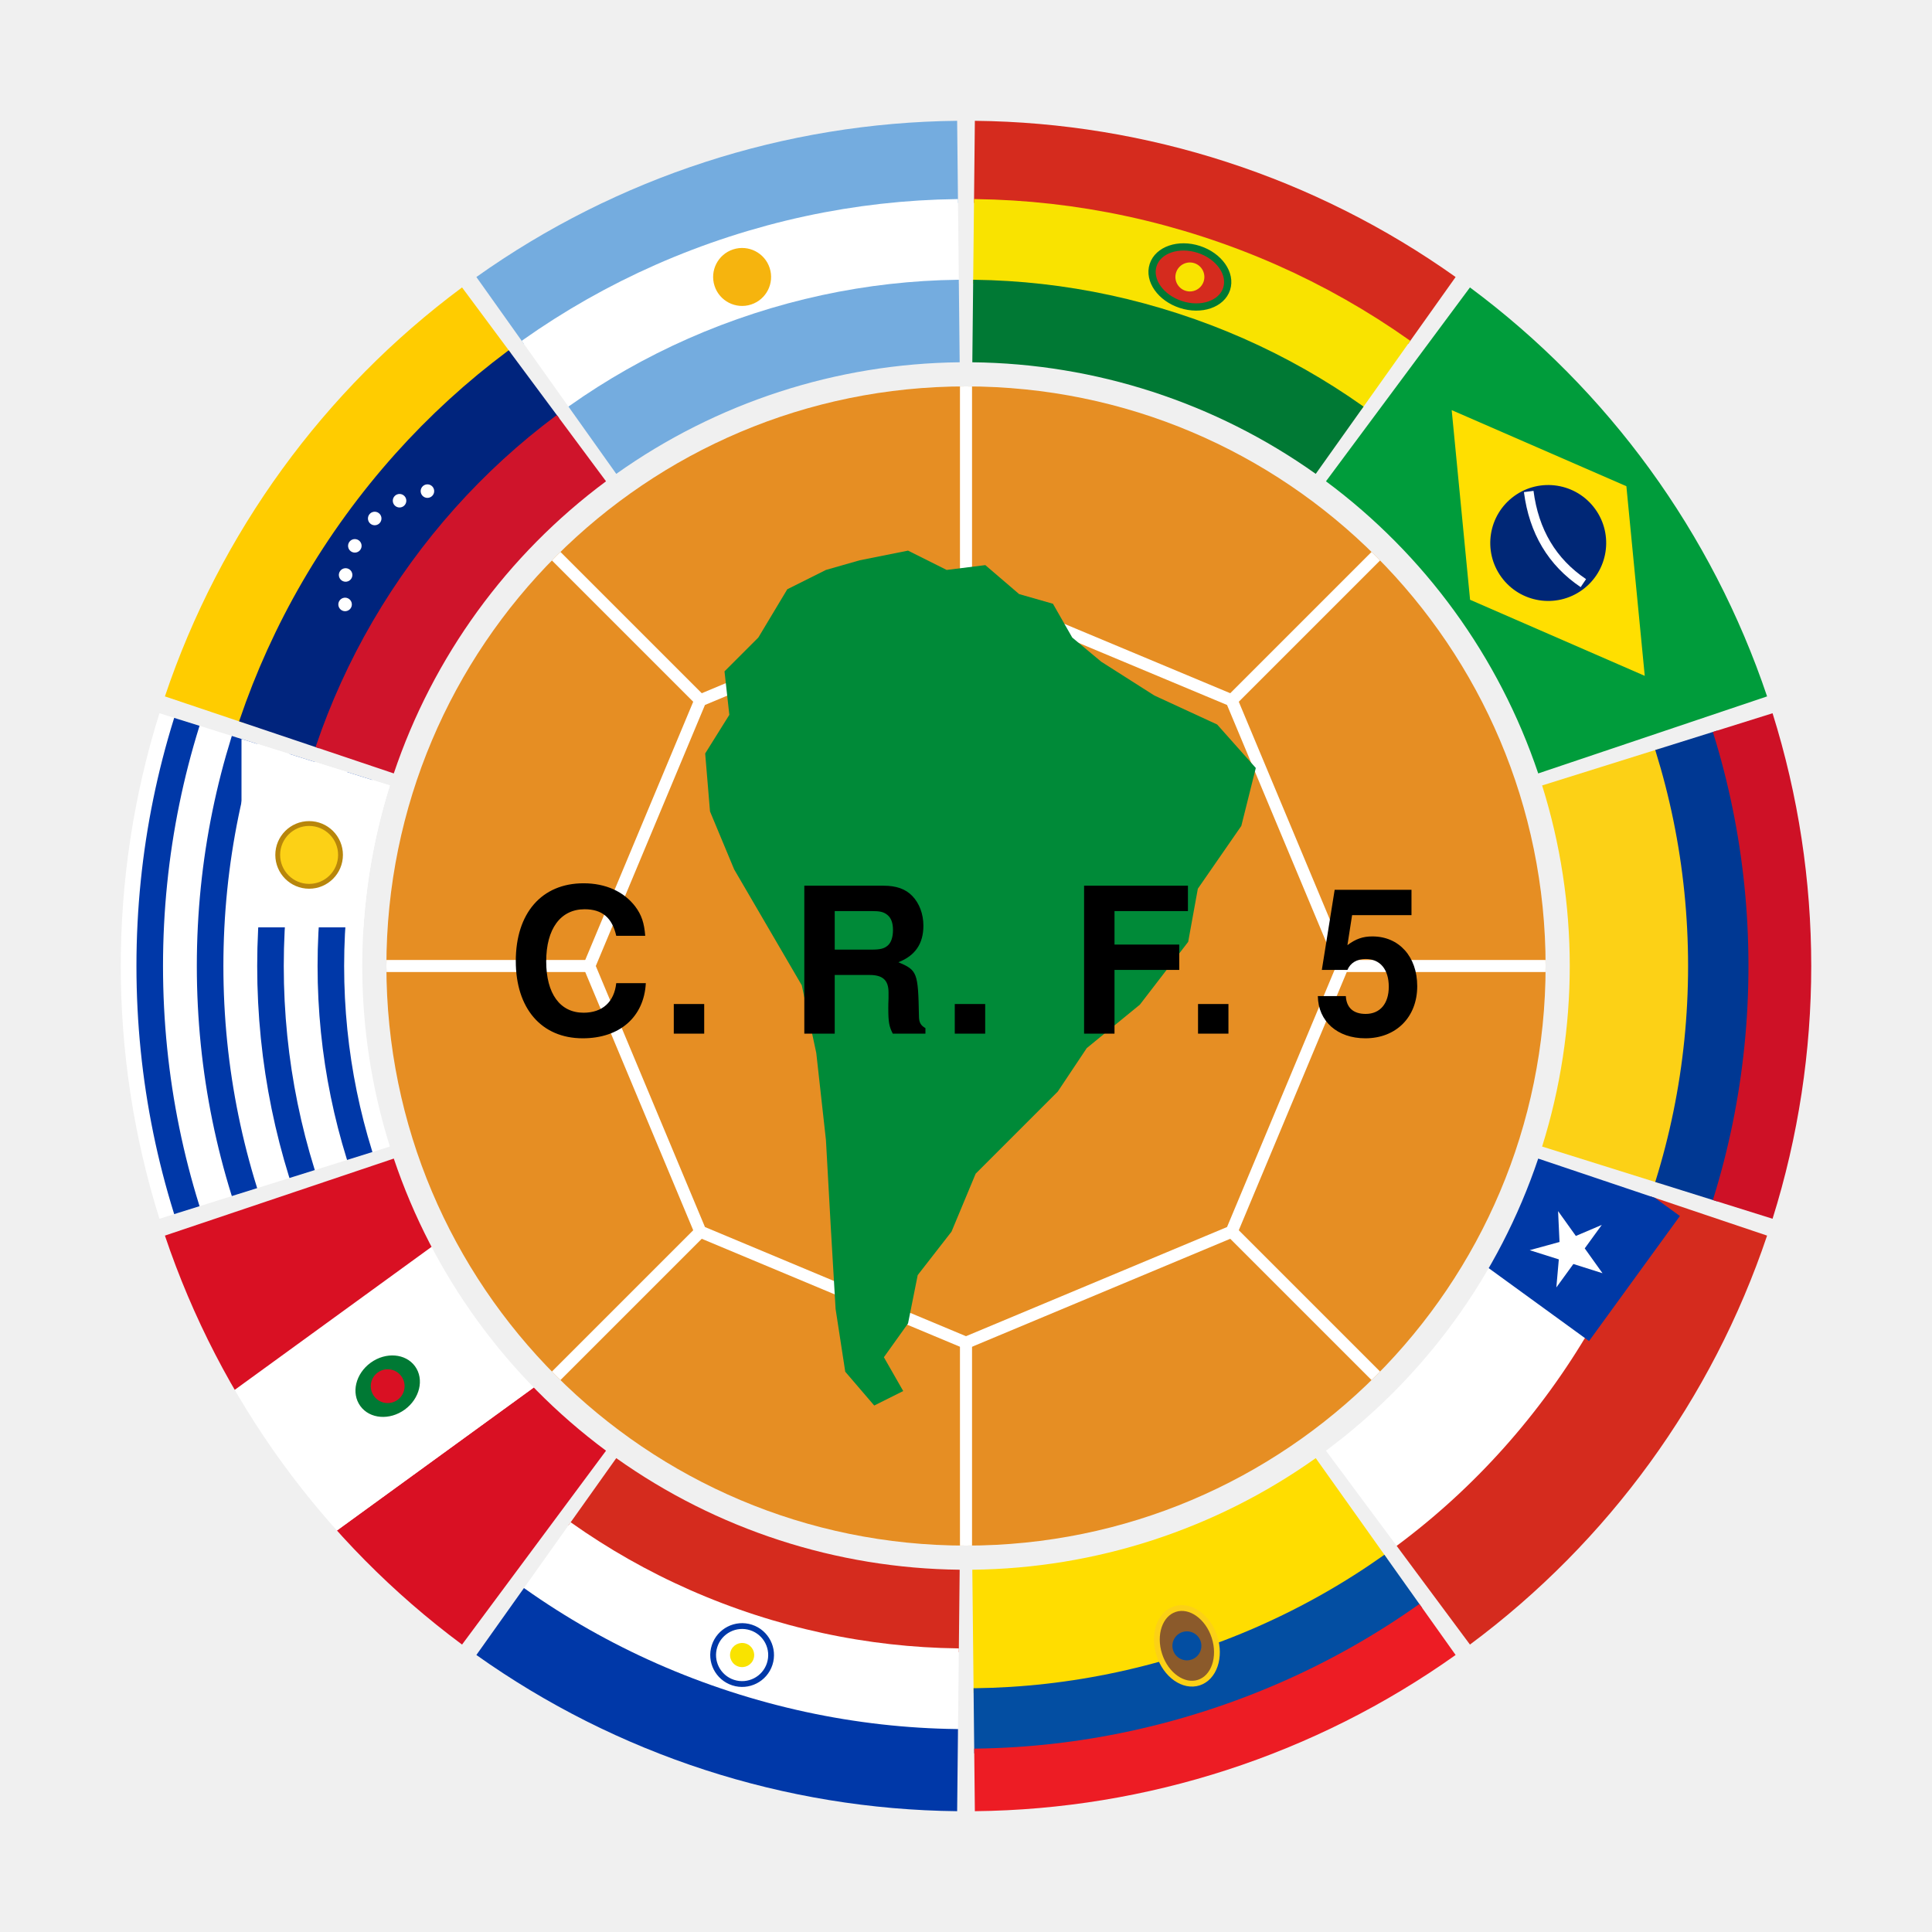
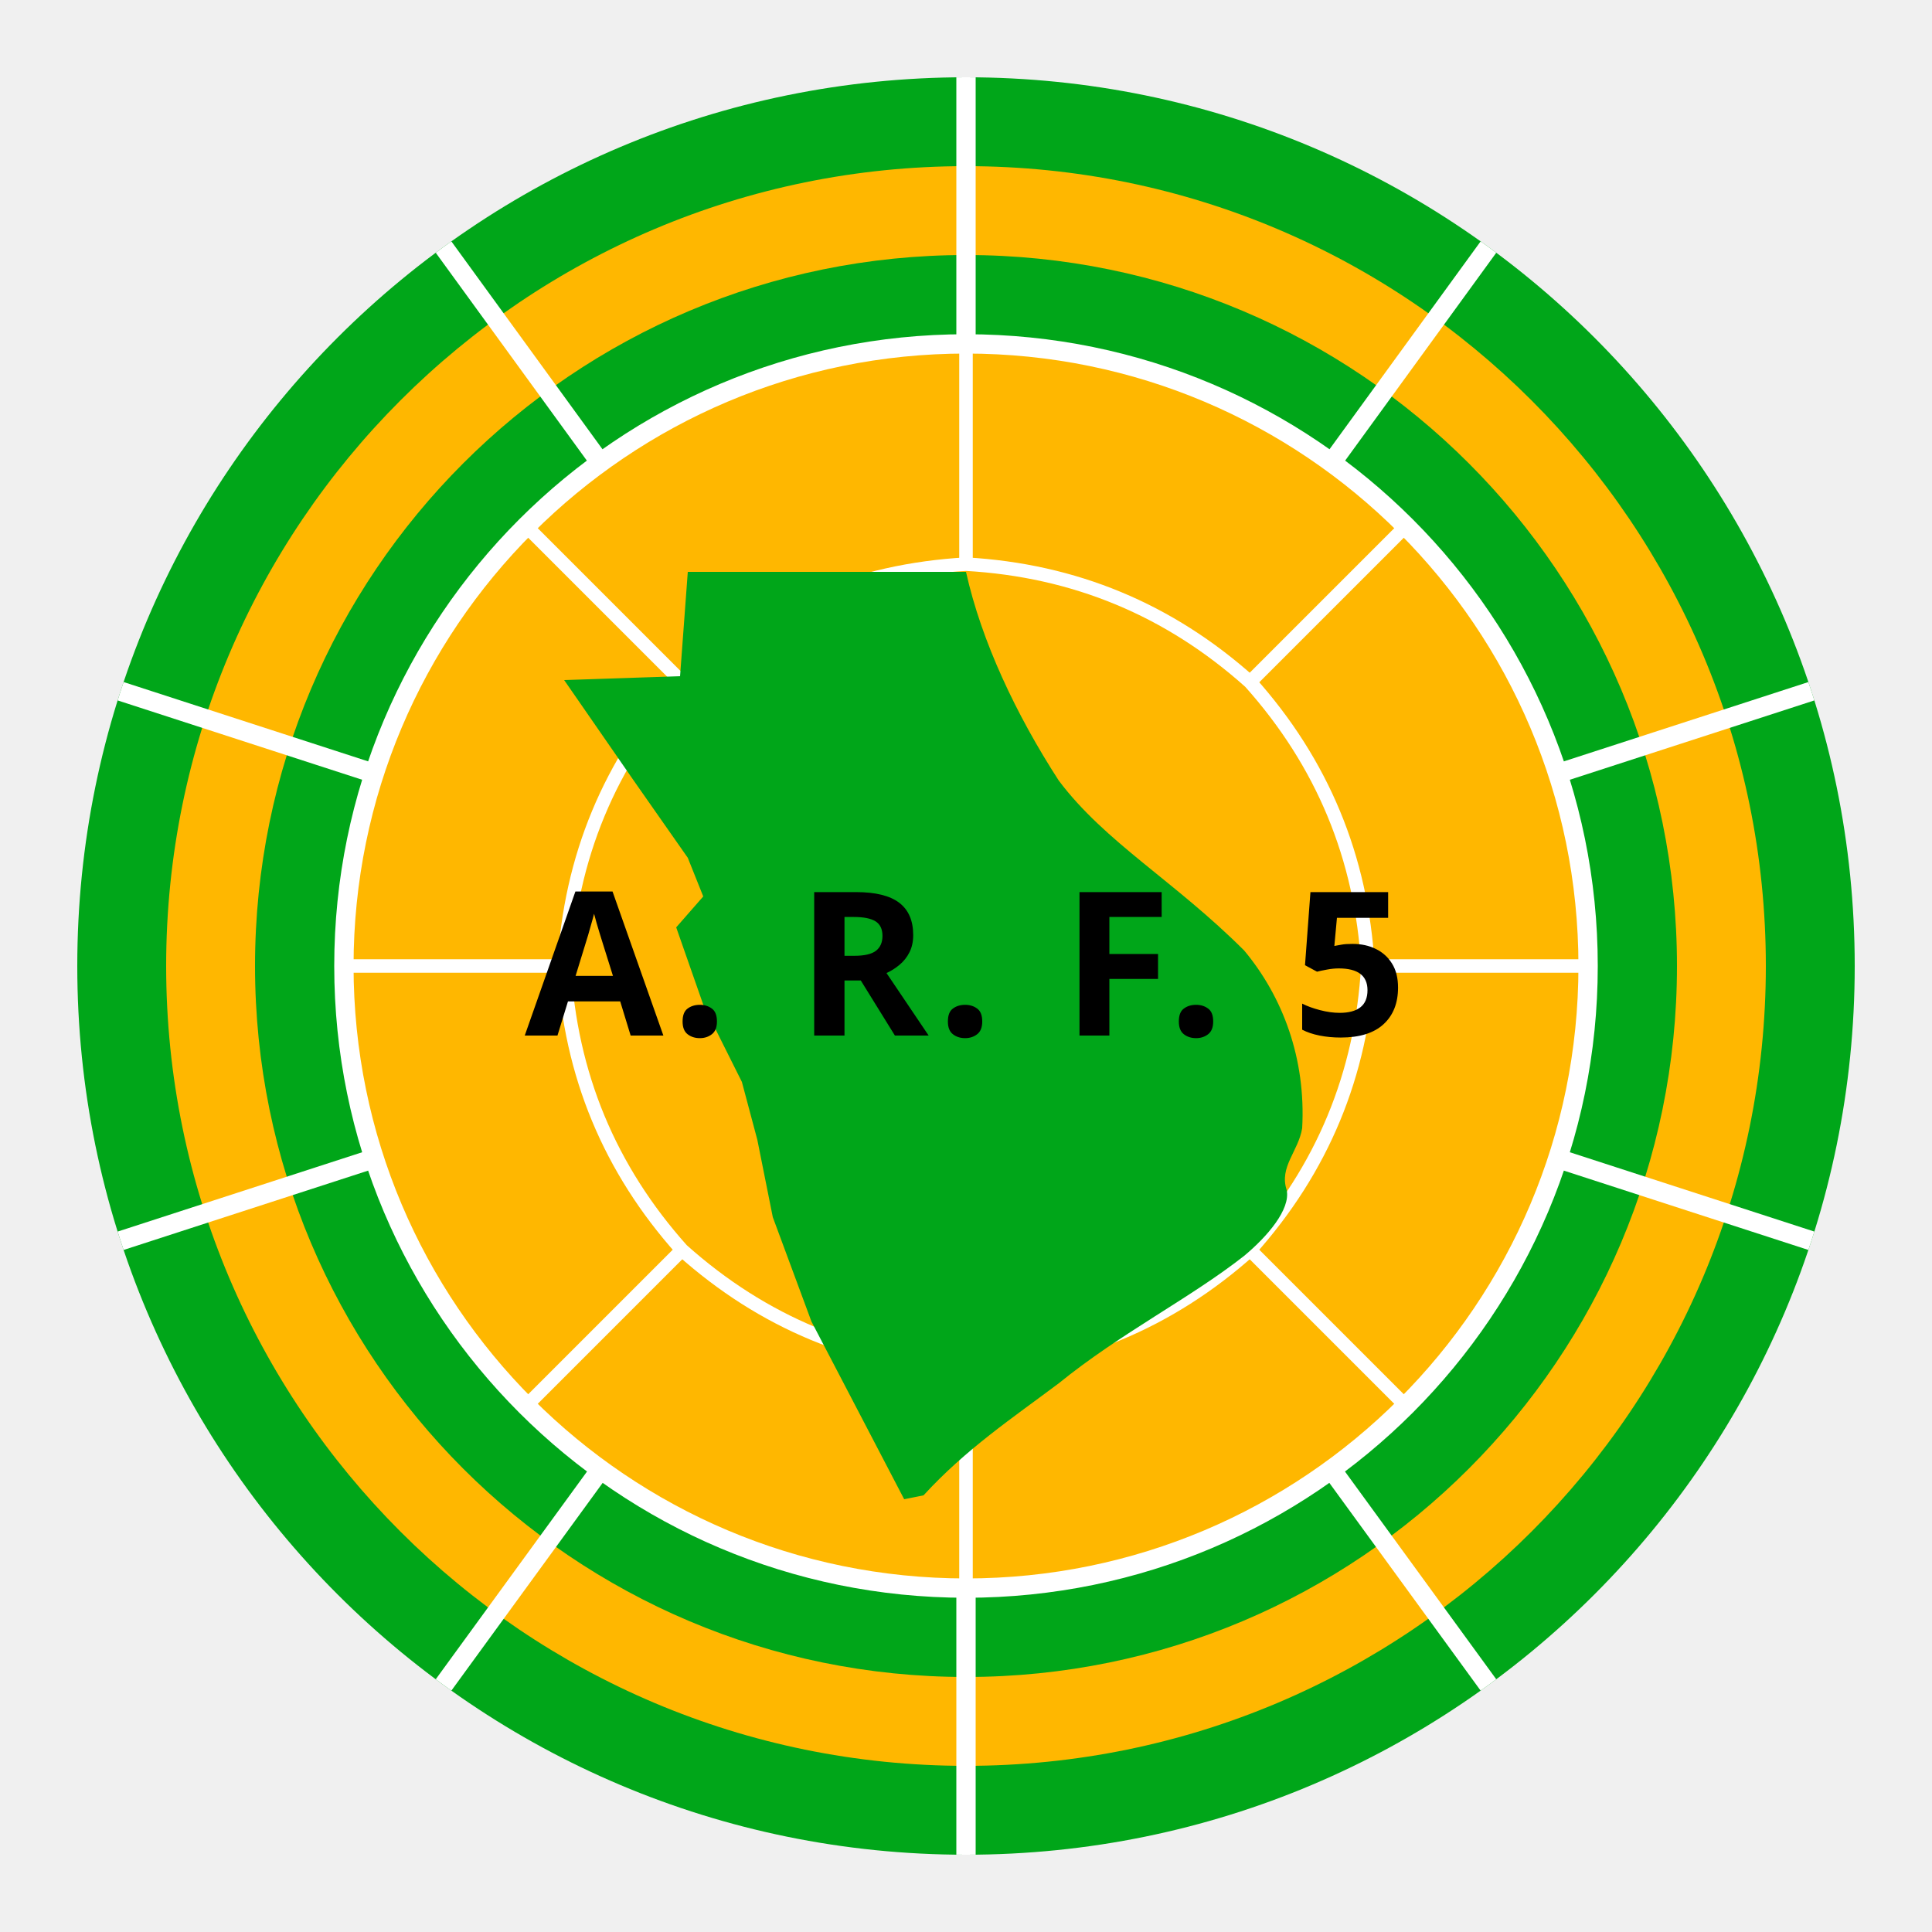
- <svg xmlns="http://www.w3.org/2000/svg" viewBox="100 0 400 400" width="400" height="400">
+ <svg xmlns="http://www.w3.org/2000/svg" viewBox="0 0 500 500" width="500" height="500">
  <defs>
-     <clipPath id="sector">
-       <path d="M 247.67 33.01 A 175 175 0 0 1 352.33 33.01 L 337.38 80.72 A 125 125 0 0 0 262.62 80.72 Z" />
-     </clipPath>
-     <clipPath id="ball-clip">
-       <circle cx="300" cy="200" r="120" />
+     <clipPath id="emblem-clip-icon">
+       <circle cx="250" cy="250" r="230" />
    </clipPath>
  </defs>
-   <g id="flags">
-     <g transform="rotate(18, 300, 200)" clip-path="url(#sector)">
-       <circle cx="300" cy="200" r="166.7" fill="none" stroke="#D52B1E" stroke-width="17.5" />
-       <circle cx="300" cy="200" r="150" fill="none" stroke="#F9E300" stroke-width="17.5" />
-       <circle cx="300" cy="200" r="133.3" fill="none" stroke="#007934" stroke-width="17.5" />
-       <ellipse cx="300" cy="50" rx="8" ry="6" fill="#D52B1E" stroke="#007934" stroke-width="1.5" />
-       <circle cx="300" cy="50" r="3" fill="#F9E300" />
+   <g clip-path="url(#emblem-clip-icon)">
+     <circle cx="250" cy="250" r="230" fill="#00A619" />
+     <circle cx="250" cy="250" r="207" fill="#FFB700" />
+     <circle cx="250" cy="250" r="184" fill="#00A619" />
+     <g stroke="#FFFFFF" stroke-width="5" stroke-linecap="butt">
+       <line x1="250" y1="89" x2="250" y2="18" />
+       <line x1="344.6" y1="119.8" x2="386.4" y2="62.3" />
+       <line x1="403.1" y1="200.2" x2="470.6" y2="178.3" />
+       <line x1="403.1" y1="299.8" x2="470.6" y2="321.7" />
+       <line x1="344.6" y1="380.3" x2="386.4" y2="437.7" />
+       <line x1="250" y1="411" x2="250" y2="482" />
+       <line x1="155.4" y1="380.3" x2="113.6" y2="437.7" />
+       <line x1="96.9" y1="299.8" x2="29.4" y2="321.7" />
+       <line x1="96.9" y1="200.2" x2="29.4" y2="178.3" />
+       <line x1="155.4" y1="119.8" x2="113.6" y2="62.3" />
    </g>
-     <g transform="rotate(54, 300, 200)" clip-path="url(#sector)">
-       <rect x="230" y="20" width="140" height="80" fill="#009C3B" />
-       <polygon points="300,31 334,51 300,71 266,51" fill="#FFDF00" />
-       <circle cx="300" cy="51" r="12" fill="#002776" />
-       <path d="M 289 48 Q 300 54 311 50" fill="none" stroke="#FFFFFF" stroke-width="2" />
+     <circle cx="250" cy="250" r="161" fill="#FFB700" stroke="#FFFFFF" stroke-width="5" />
+     <g fill="none" stroke="#FFFFFF" stroke-width="3.5" stroke-linejoin="round">
+       <path d="M 250 146                Q 292.1 148.4 323.5 176.5                Q 351.6 207.9 354 250                Q 351.6 292.1 323.5 323.5                Q 292.1 351.6 250 354                Q 207.9 351.6 176.5 323.5                Q 148.4 292.1 146 250                Q 148.4 207.9 176.5 176.5                Q 207.9 148.4 250 146 Z" />
+       <line x1="250" y1="146" x2="250" y2="89" />
+       <line x1="323.5" y1="176.5" x2="363.8" y2="136.2" />
+       <line x1="354" y1="250" x2="411" y2="250" />
+       <line x1="323.5" y1="323.5" x2="363.8" y2="363.8" />
+       <line x1="250" y1="354" x2="250" y2="411" />
+       <line x1="176.5" y1="323.5" x2="136.2" y2="363.8" />
+       <line x1="146" y1="250" x2="89" y2="250" />
+       <line x1="176.5" y1="176.5" x2="136.2" y2="136.2" />
    </g>
-     <g transform="rotate(90, 300, 200)" clip-path="url(#sector)">
-       <circle cx="300" cy="200" r="137.5" fill="none" stroke="#FCD116" stroke-width="26" />
-       <circle cx="300" cy="200" r="156.25" fill="none" stroke="#003893" stroke-width="13.5" />
-       <circle cx="300" cy="200" r="168.75" fill="none" stroke="#CE1126" stroke-width="13.5" />
-     </g>
-     <g transform="rotate(126, 300, 200)" clip-path="url(#sector)">
-       <circle cx="300" cy="200" r="137.5" fill="none" stroke="#FFFFFF" stroke-width="26" />
-       <circle cx="300" cy="200" r="162.5" fill="none" stroke="#D52B1E" stroke-width="26" />
-       <rect x="255" y="50" width="32" height="32" fill="#0039A6" />
-       <polygon points="274,56 276,62 282,62 277,65 279,71 274,67 269,71 271,65 266,62 272,62" fill="#FFFFFF" />
-     </g>
-     <g transform="rotate(162, 300, 200)" clip-path="url(#sector)">
-       <circle cx="300" cy="200" r="137.5" fill="none" stroke="#FFDD00" stroke-width="26" />
-       <circle cx="300" cy="200" r="156.25" fill="none" stroke="#034EA2" stroke-width="13.5" />
-       <circle cx="300" cy="200" r="168.75" fill="none" stroke="#ED1C24" stroke-width="13.5" />
-       <ellipse cx="300" cy="52" rx="6" ry="8" fill="#8B5A2B" stroke="#FCD116" stroke-width="1.2" />
-       <circle cx="300" cy="52" r="3" fill="#034EA2" />
-     </g>
-     <g transform="rotate(198, 300, 200)" clip-path="url(#sector)">
-       <circle cx="300" cy="200" r="133.3" fill="none" stroke="#D52B1E" stroke-width="17.5" />
-       <circle cx="300" cy="200" r="150" fill="none" stroke="#FFFFFF" stroke-width="17.5" />
-       <circle cx="300" cy="200" r="166.7" fill="none" stroke="#0038A8" stroke-width="17.5" />
-       <circle cx="300" cy="50" r="6" fill="none" stroke="#0038A8" stroke-width="1.2" />
-       <circle cx="300" cy="50" r="2.5" fill="#F9E300" />
-     </g>
-     <g transform="rotate(234, 300, 200)" clip-path="url(#sector)">
-       <rect x="240" y="20" width="42" height="80" fill="#D91023" />
-       <rect x="282" y="20" width="36" height="80" fill="#FFFFFF" />
-       <rect x="318" y="20" width="42" height="80" fill="#D91023" />
-       <ellipse cx="300" cy="52" rx="6" ry="7" fill="#007934" />
-       <circle cx="300" cy="52" r="3.5" fill="#D91023" />
-     </g>
-     <g transform="rotate(270, 300, 200)" clip-path="url(#sector)">
-       <rect x="240" y="20" width="120" height="80" fill="#FFFFFF" />
-       <circle cx="300" cy="200" r="169" fill="none" stroke="#0038A8" stroke-width="5.5" />
-       <circle cx="300" cy="200" r="156.5" fill="none" stroke="#0038A8" stroke-width="5.5" />
-       <circle cx="300" cy="200" r="144" fill="none" stroke="#0038A8" stroke-width="5.5" />
-       <circle cx="300" cy="200" r="131.5" fill="none" stroke="#0038A8" stroke-width="5.5" />
-       <rect x="308" y="50" width="40" height="32" fill="#FFFFFF" />
-       <circle cx="323" cy="64" r="6.5" fill="#FCD116" stroke="#B8860B" stroke-width="1" />
-     </g>
-     <g transform="rotate(306, 300, 200)" clip-path="url(#sector)">
-       <circle cx="300" cy="200" r="166.7" fill="none" stroke="#FFCC00" stroke-width="17.5" />
-       <circle cx="300" cy="200" r="150" fill="none" stroke="#00247D" stroke-width="17.5" />
-       <circle cx="300" cy="200" r="133.3" fill="none" stroke="#CF142B" stroke-width="17.5" />
-       <g fill="#FFFFFF">
-         <circle cx="285" cy="52" r="1.4" />
-         <circle cx="290" cy="48.5" r="1.4" />
-         <circle cx="296" cy="46.5" r="1.4" />
-         <circle cx="303" cy="46.5" r="1.4" />
-         <circle cx="309" cy="48.5" r="1.4" />
-         <circle cx="314" cy="52" r="1.4" />
-       </g>
-     </g>
-     <g transform="rotate(342, 300, 200)" clip-path="url(#sector)">
-       <circle cx="300" cy="200" r="166.7" fill="none" stroke="#74ACDF" stroke-width="17.5" />
-       <circle cx="300" cy="200" r="150" fill="none" stroke="#FFFFFF" stroke-width="17.5" />
-       <circle cx="300" cy="200" r="133.3" fill="none" stroke="#74ACDF" stroke-width="17.5" />
-       <circle cx="300" cy="50" r="6" fill="#F6B40E" />
-     </g>
+     <path fill="#00A619" d="M 178 148                             L 250 148                             C 254 166, 263 185, 274 202                             C 286 218, 304 228, 322 246                             C 332 258, 338 274, 337 292                             C 336 298, 331 302, 333 308                             C 334 313, 328 320, 322 325                             C 308 336, 290 345, 274 358                             C 262 367, 250 375, 239 387                             L 234 388                             L 222 365                             L 210 342                             L 200 315                             L 196 295                             L 192 280                             L 182 260                             L 175 240                             L 182 232                             L 178 222                             L 164 202                             L 146 176                             L 176 175                             Z" />
+     <text x="250" y="268" text-anchor="middle" fill="#000000" font-family="'Montserrat', 'Arial Black', 'Segoe UI', system-ui, sans-serif" font-weight="900" font-size="52" letter-spacing="2">A. R. F. 5</text>
  </g>
-   <g id="ball" clip-path="url(#ball-clip)">
-     <circle cx="300" cy="200" r="120" fill="#E68E23" />
-     <g fill="none" stroke="#FFFFFF" stroke-width="2.5">
-       <polygon points="300,122 355,145 378,200 355,255 300,278 245,255 222,200 245,145" />
-       <line x1="300" y1="122" x2="300" y2="80" />
-       <line x1="355" y1="145" x2="395" y2="105" />
-       <line x1="378" y1="200" x2="420" y2="200" />
-       <line x1="355" y1="255" x2="395" y2="295" />
-       <line x1="300" y1="278" x2="300" y2="320" />
-       <line x1="245" y1="255" x2="205" y2="295" />
-       <line x1="222" y1="200" x2="180" y2="200" />
-       <line x1="245" y1="145" x2="205" y2="105" />
-     </g>
-   </g>
-   <path id="south-america" fill="#008A38" d="M 278,116        L 288,114 L 296,118 L 304,117 L 311,123 L 318,125 L 322,132        L 328,137 L 339,144 L 352,150 L 360,159 L 357,171 L 348,184        L 346,195 L 336,208 L 325,217 L 319,226 L 310,235 L 302,243        L 297,255 L 290,264 L 288,274 L 283,281 L 287,288 L 281,291        L 275,284 L 273,271 L 272,254 L 271,236 L 269,218 L 266,204        L 259,192 L 252,180 L 247,168 L 246,156 L 251,148 L 250,139        L 257,132 L 263,122 L 271,118 Z" />
-   <text x="300" y="214" text-anchor="middle" font-family="Arial Black, Impact, Helvetica, sans-serif" font-weight="900" font-size="42" letter-spacing="1.5" fill="#000000">C. R. F. 5</text>
</svg>
